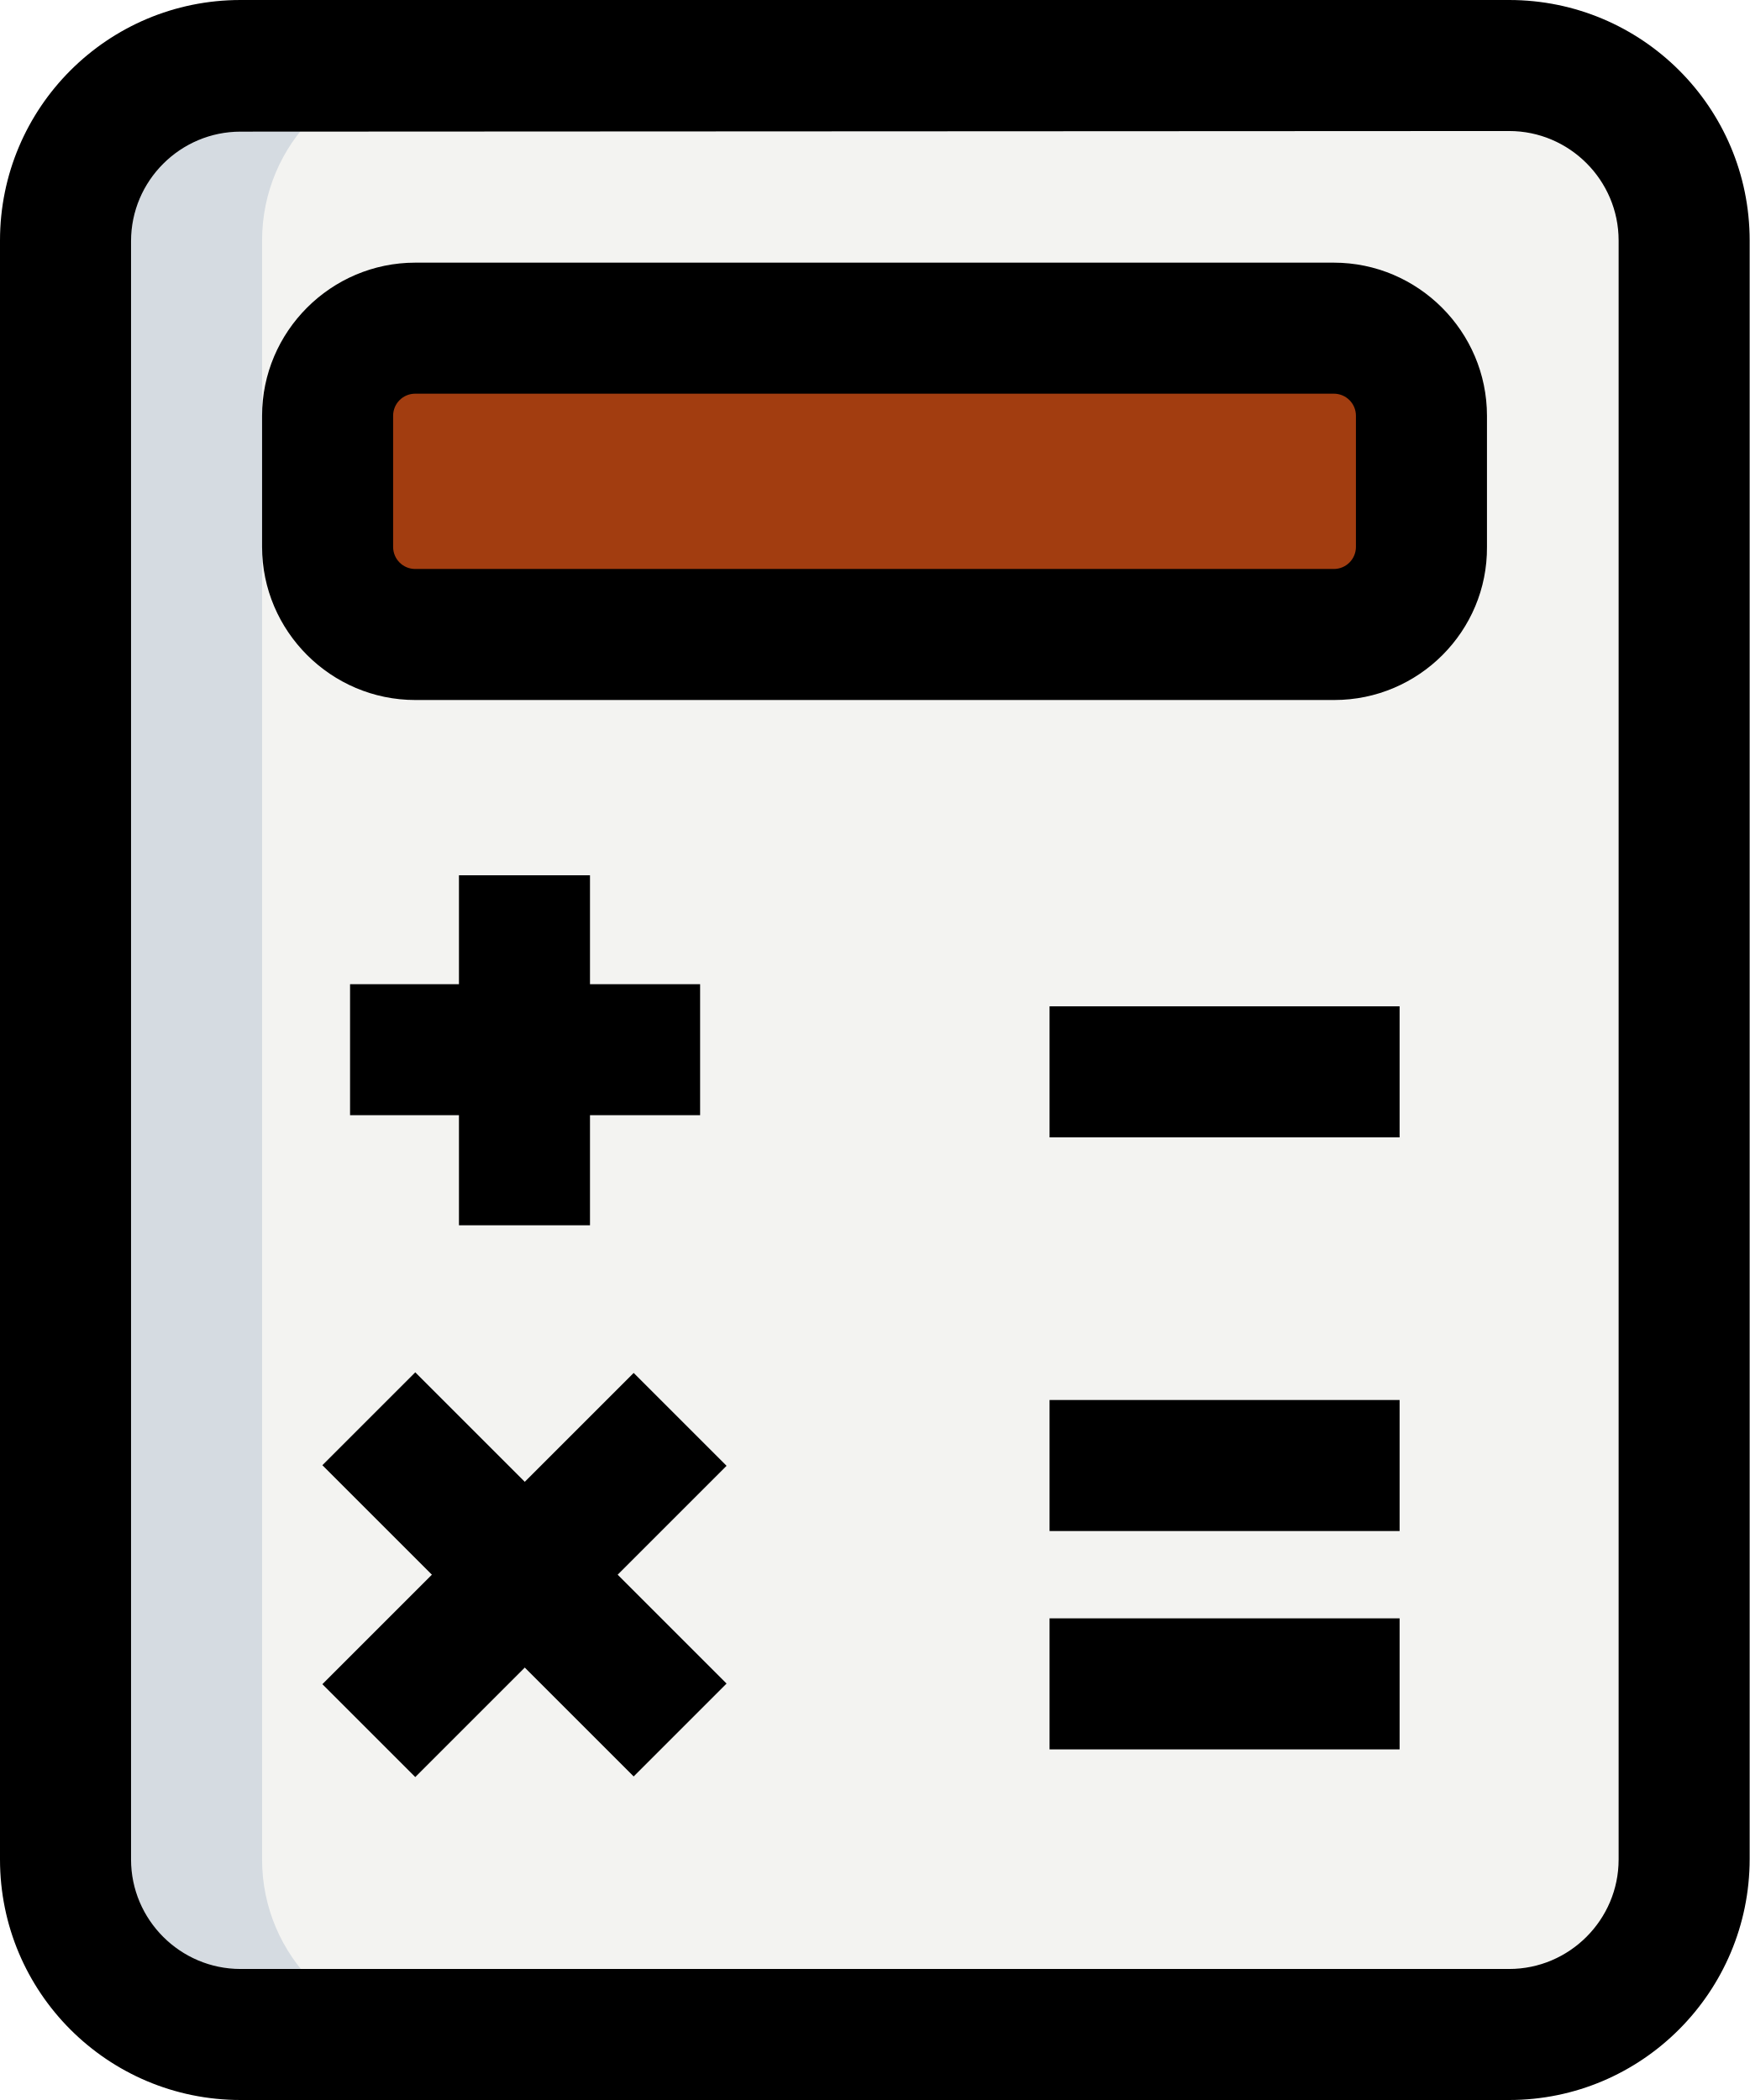
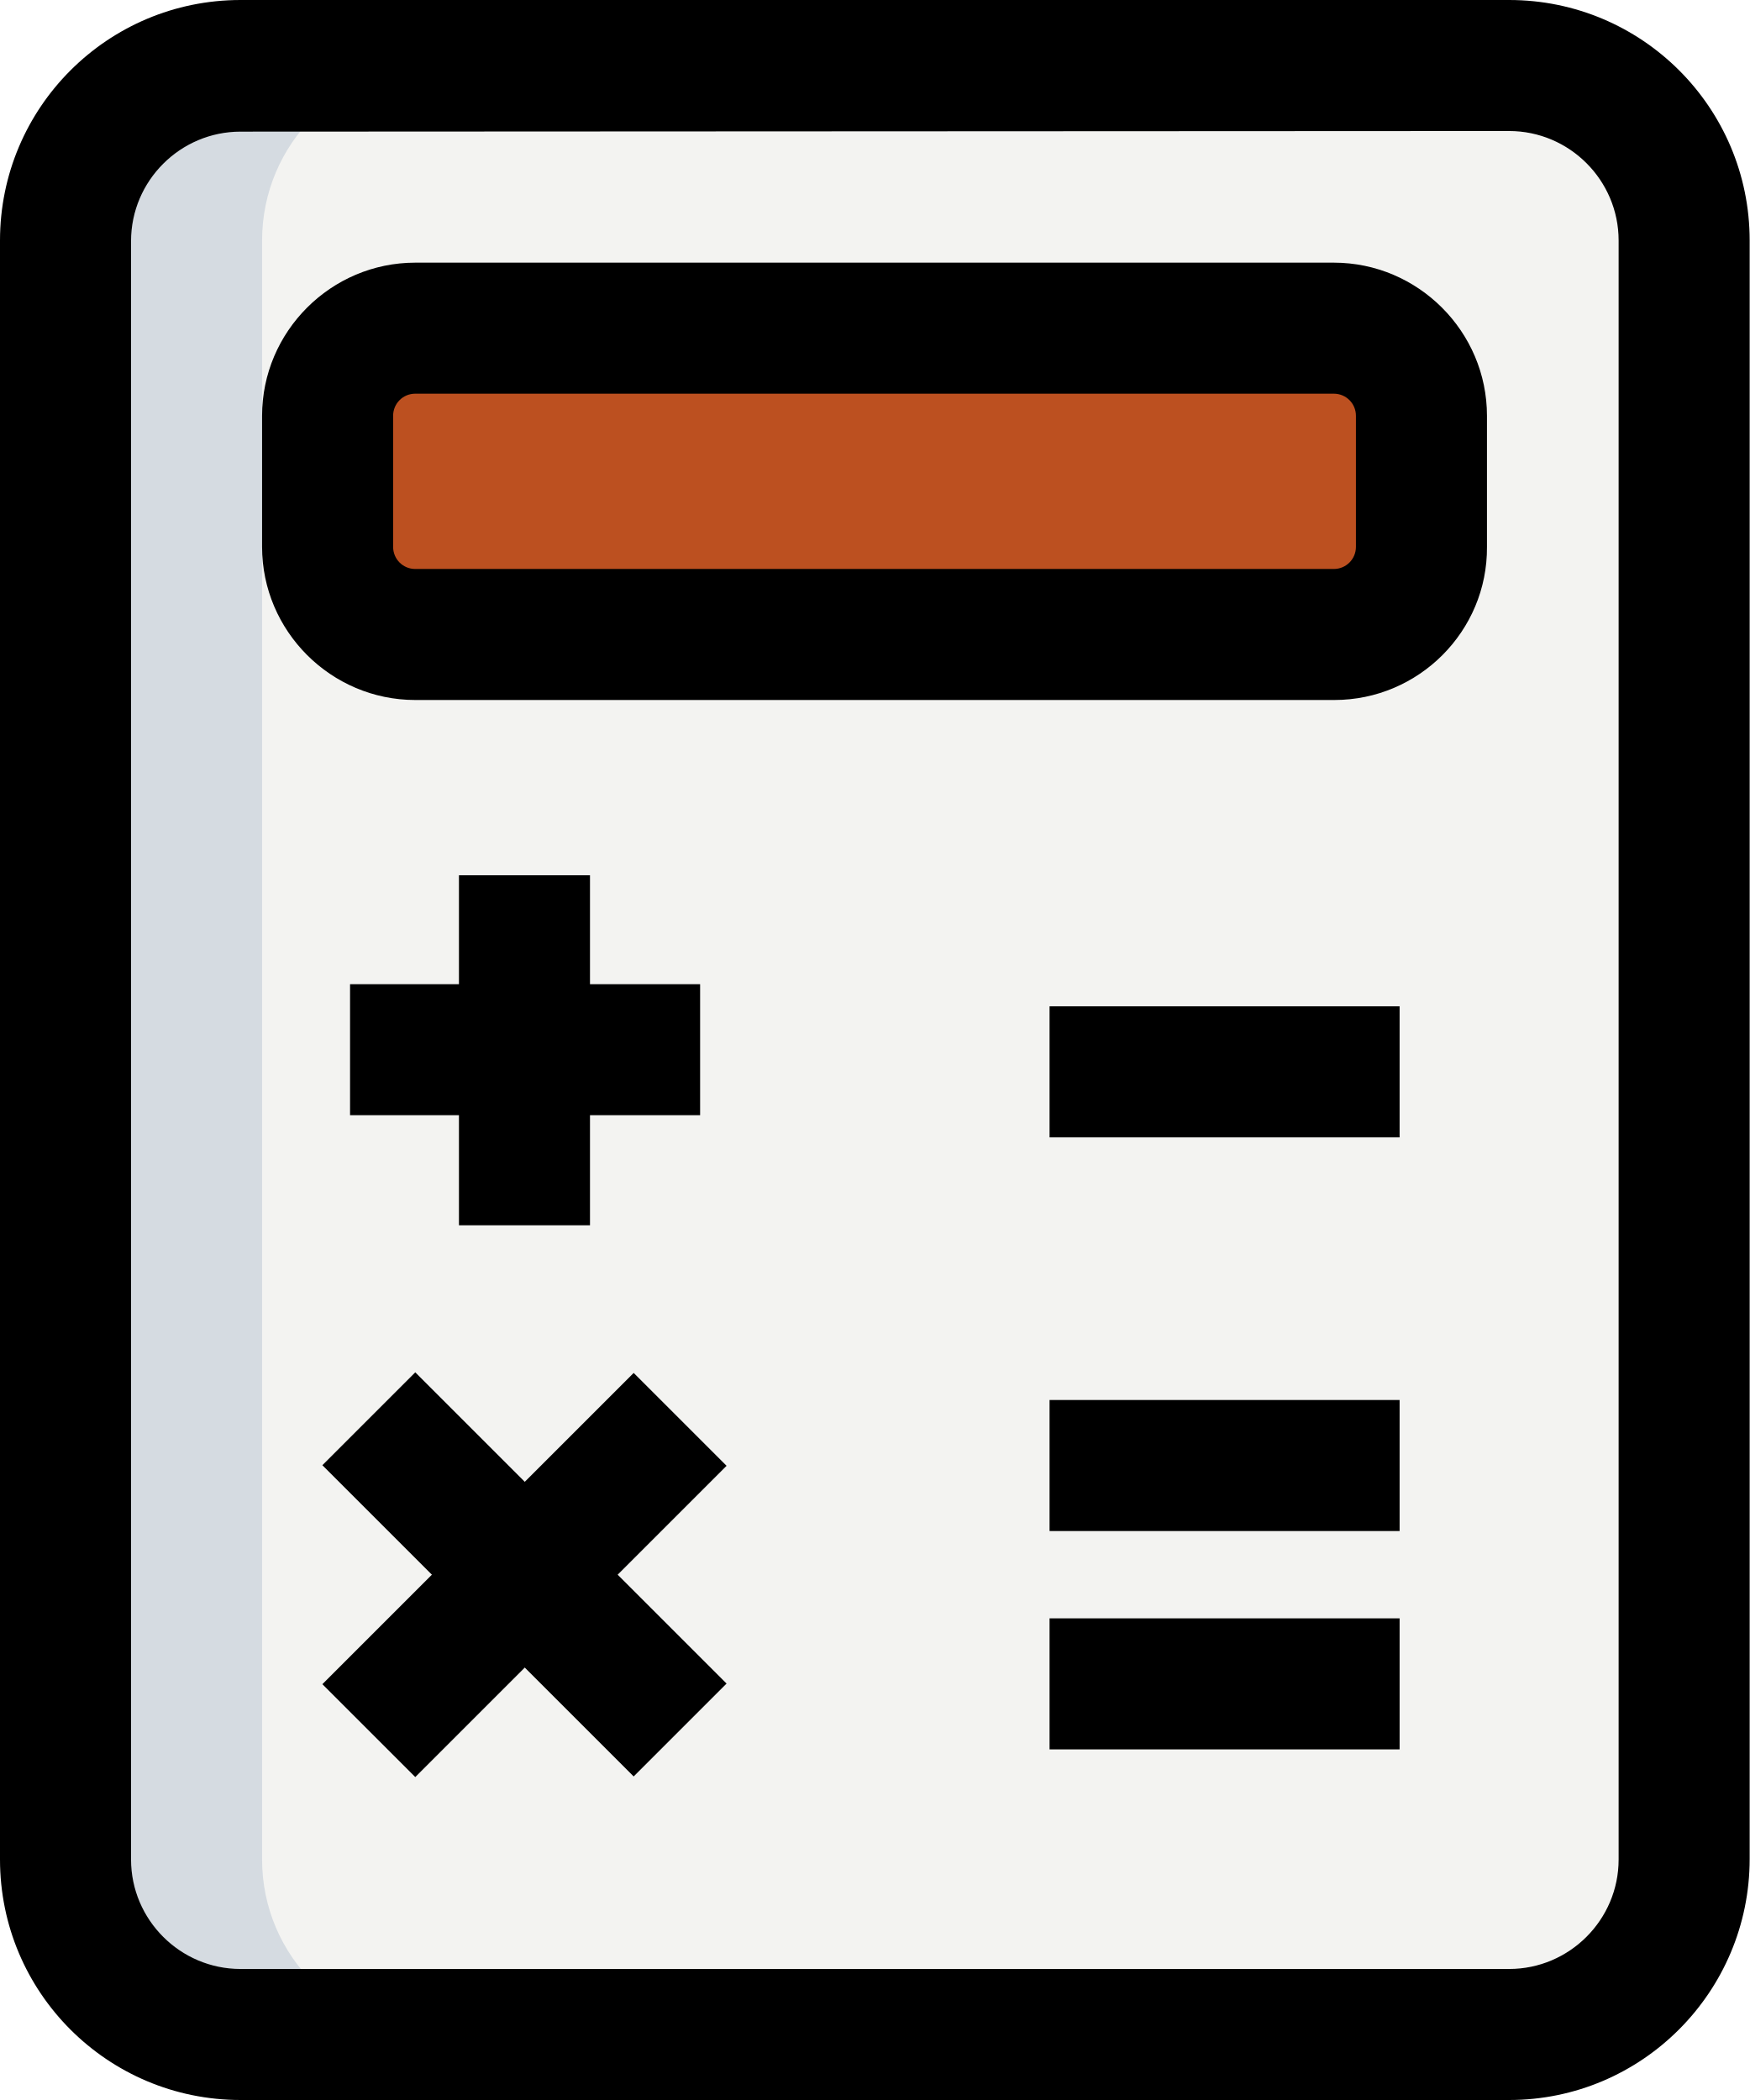
<svg xmlns="http://www.w3.org/2000/svg" width="284.4" height="341.4">
  <path fill="#f3f3f1" d="M245.3 330.7H39.1c-15.7 0-28.4-12.7-28.4-28.4V39.1c0-15.7 12.7-28.4 28.4-28.4h206.2c15.7 0 28.4 12.7 28.4 28.4v263.1c.1 15.8-12.7 28.5-28.4 28.5z" />
-   <path fill="#a23d10" d="M216.9 103.1H67.5c-7.9 0-14.2-6.4-14.2-14.2V67.6c0-7.9 6.4-14.2 14.2-14.2h149.3c7.9 0 14.2 6.4 14.2 14.2v21.3c.1 7.9-6.3 14.2-14.1 14.2z" />
+   <path fill="#bc5020" d="M216.9 103.1H67.5c-7.9 0-14.2-6.4-14.2-14.2V67.6c0-7.9 6.4-14.2 14.2-14.2h149.3c7.9 0 14.2 6.4 14.2 14.2v21.3c.1 7.9-6.3 14.2-14.1 14.2z" />
  <path fill="#d5dbe1" d="M42.6 302.3V39.1c0-15.7 12.7-28.4 28.4-28.4H39c-15.7 0-28.4 12.7-28.4 28.4v263.1c0 15.7 12.7 28.4 28.4 28.4h32c-15.6.1-28.4-12.6-28.4-28.3z" />
  <path d="M245.3 341.4H39.1C17.5 341.4 0 323.9 0 302.3V39.1C0 17.5 17.5 0 39.1 0h206.2c21.6 0 39.1 17.5 39.1 39.1v263.1c0 21.6-17.5 39.2-39.1 39.2zM39.1 21.4c-9.8 0-17.8 8-17.8 17.8v263.1c0 9.8 8 17.8 17.8 17.8h206.2c9.8 0 17.8-8 17.8-17.8V39.1c0-9.8-8-17.8-17.8-17.8l-206.2.1zm177.8 92.4H67.5c-13.7 0-24.9-11.2-24.9-24.9V67.6c0-13.7 11.2-24.9 24.9-24.9h149.3c13.7 0 24.9 11.2 24.9 24.9v21.3c.1 13.7-11.1 24.9-24.8 24.9zM67.5 64c-2 0-3.6 1.6-3.6 3.6v21.3c0 2 1.6 3.6 3.6 3.6h149.3c2 0 3.6-1.6 3.6-3.6V67.6c0-2-1.6-3.6-3.6-3.6H67.5zm7.1 78.3h21.3v56.9H74.6v-56.9z" />
  <path d="M56.9 160h56.9v21.3H56.9V160zm113.7 3.6h56.9v21.3h-56.9v-21.3zm0 64h56.9v21.3h-56.9v-21.3zm0 35.5h56.9v21.3h-56.9v-21.3zM52.4 273.8l50.6-50.6 15.1 15.1-50.6 50.6-15.1-15.1z" />
  <path d="m52.4 238.2 15.1-15.1 50.6 50.6-15.1 15.1-50.6-50.6z" />
</svg>
